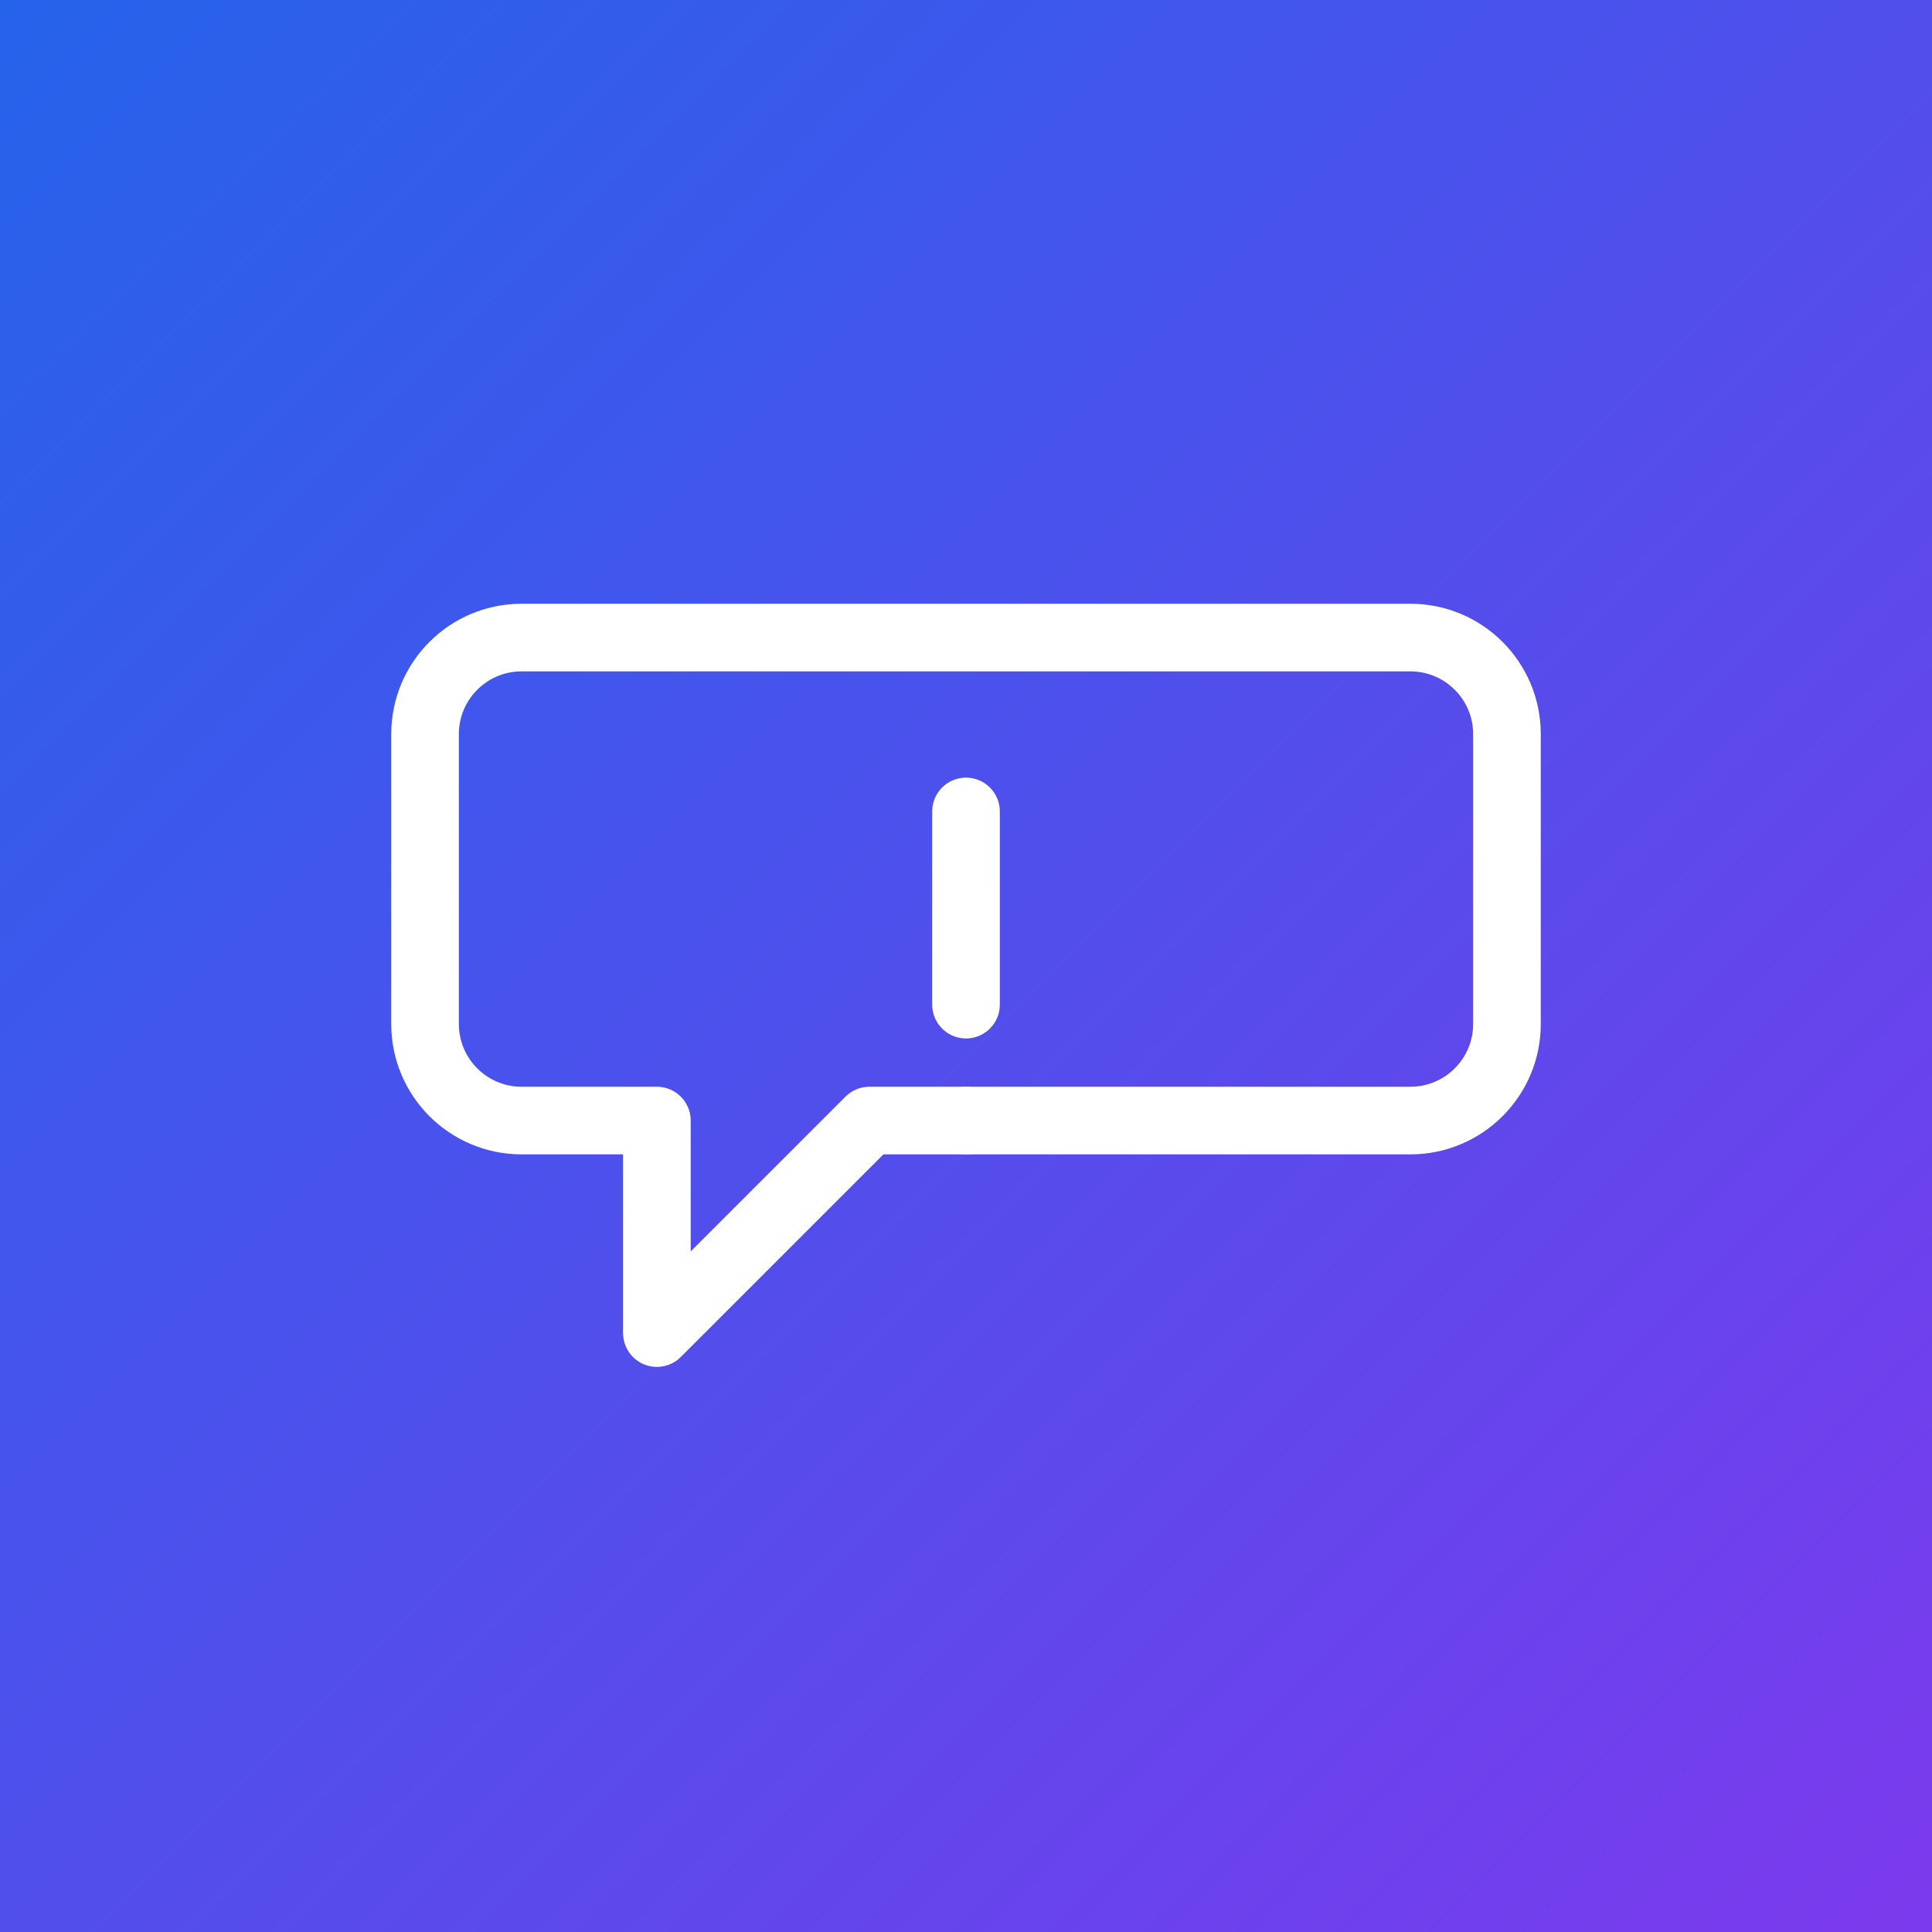
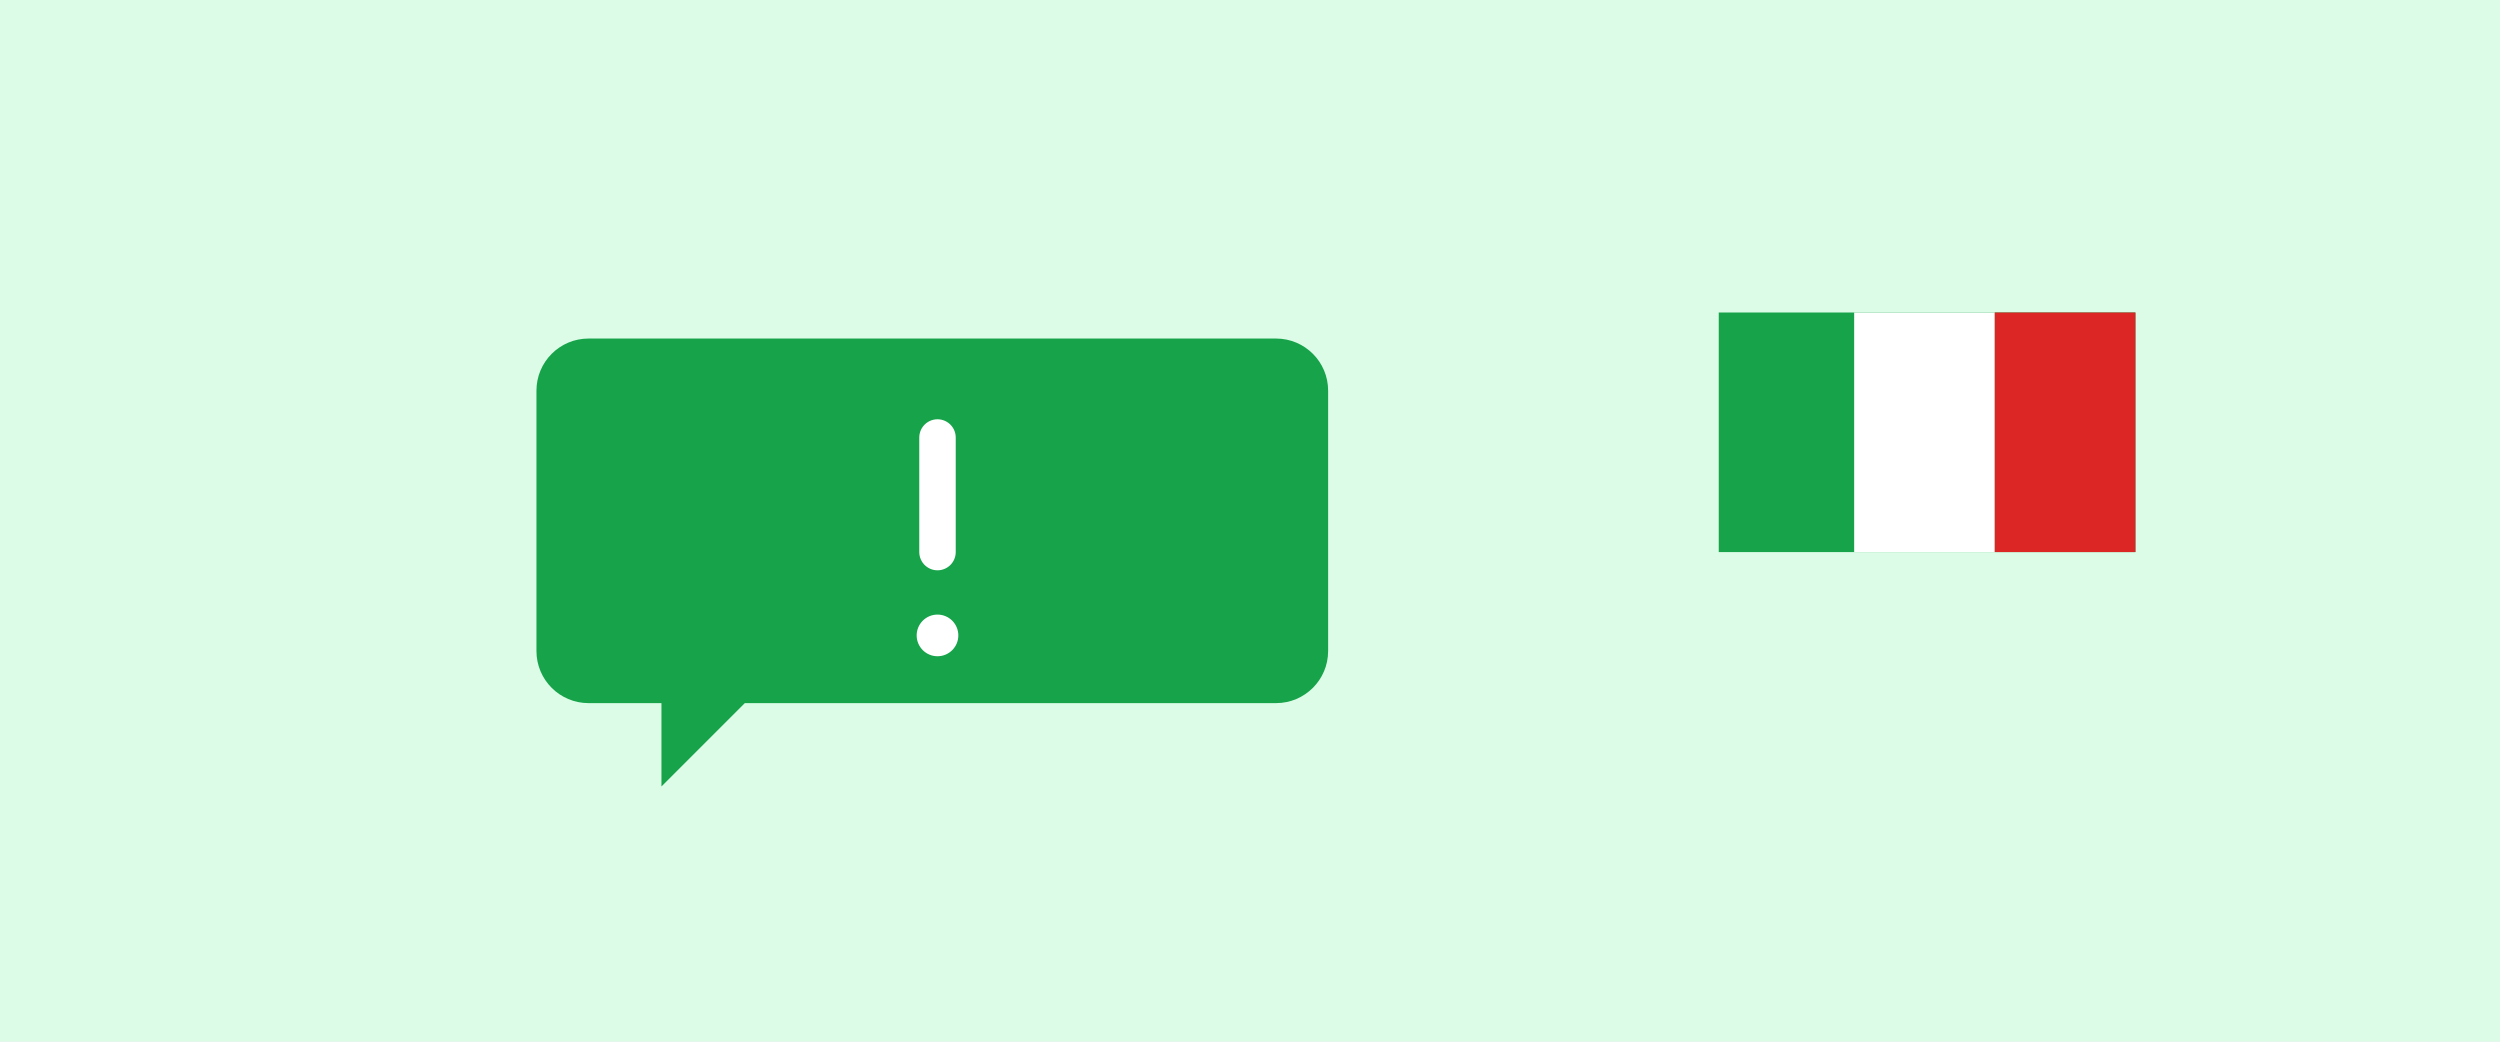
- <svg xmlns="http://www.w3.org/2000/svg" viewBox="0 0 200 200" role="img" aria-label="Vocabulaire italien en prépa">
-   <defs>
-     <linearGradient id="g" x1="0" y1="0" x2="1" y2="1">
-       <stop offset="0" stop-color="#2563eb" />
-       <stop offset="1" stop-color="#7c3aed" />
-     </linearGradient>
-   </defs>
-   <rect width="200" height="200" fill="url(#g)" />
-   <g transform="translate(100 100)">
-     <path d="M -46 -34 h 92 a 10 10 0 0 1 10 10 v 30 a 10 10 0 0 1 -10 10 h -56 l -22 22 v -22 h -14 a 10 10 0 0 1 -10 -10 v -30 a 10 10 0 0 1 10 -10 z" fill="none" stroke="#ffffff" stroke-width="7" stroke-linecap="round" stroke-linejoin="round" />
-     <line x1="0" y1="-16" x2="0" y2="4" fill="none" stroke="#ffffff" stroke-width="7" stroke-linecap="round" stroke-linejoin="round" />
-     <circle cx="0" cy="16" r="3.5" fill="#fff" />
-   </g>
+ <svg xmlns="http://www.w3.org/2000/svg" viewBox="0 0 480 200" role="img" aria-label="Vocabulaire italien en prépa">
+   <rect width="480" height="200" fill="#dcfce7" />
+   <path d="M 115.0 65.0 h 130 a 10 10 0 0 1 10 10 v 50 a 10 10 0 0 1 -10 10 h -102 l -16 16 v -16 h -14 a 10 10 0 0 1 -10 -10 v -50 a 10 10 0 0 1 10 -10 z" fill="#16a34a" />
+   <line x1="180" y1="84" x2="180" y2="106" stroke="#fff" stroke-width="7" stroke-linecap="round" />
+   <circle cx="180" cy="122" r="4" fill="#fff" />
+   <rect x="330" y="60" width="80" height="46" fill="#16a34a" />
+   <rect x="356" y="60" width="27" height="46" fill="#ffffff" />
+   <rect x="383" y="60" width="27" height="46" fill="#dc2626" />
</svg>
